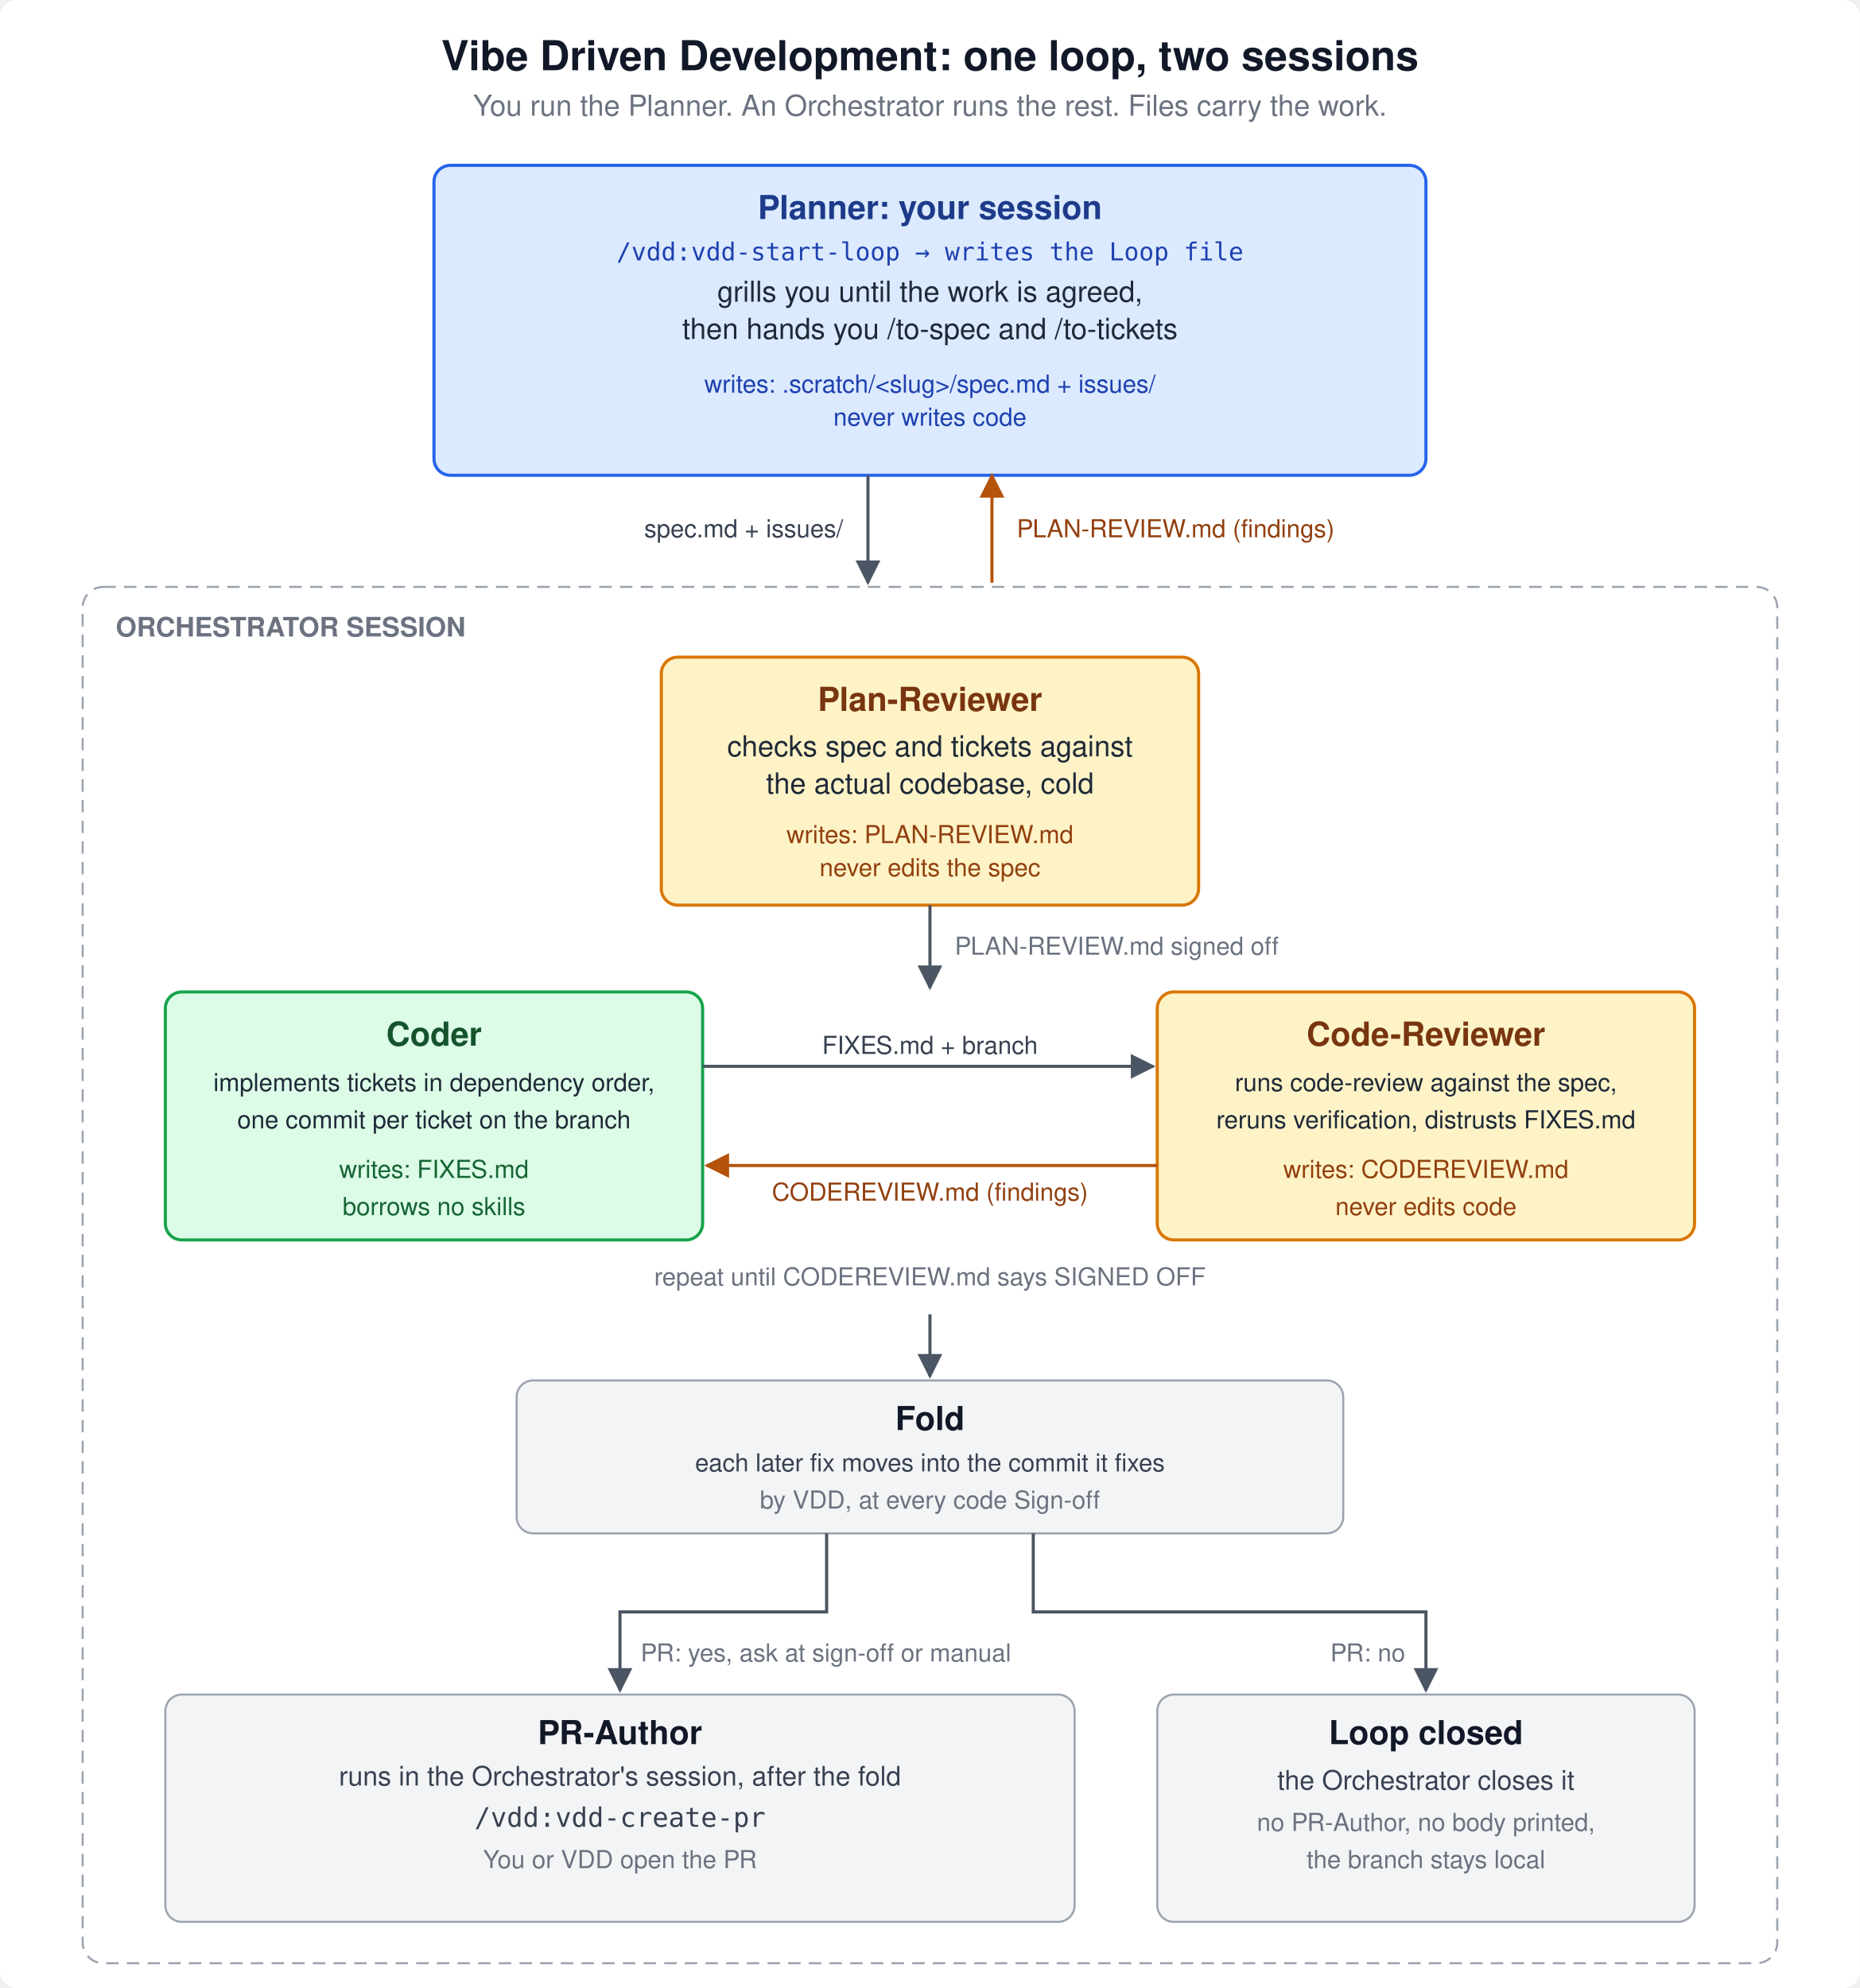
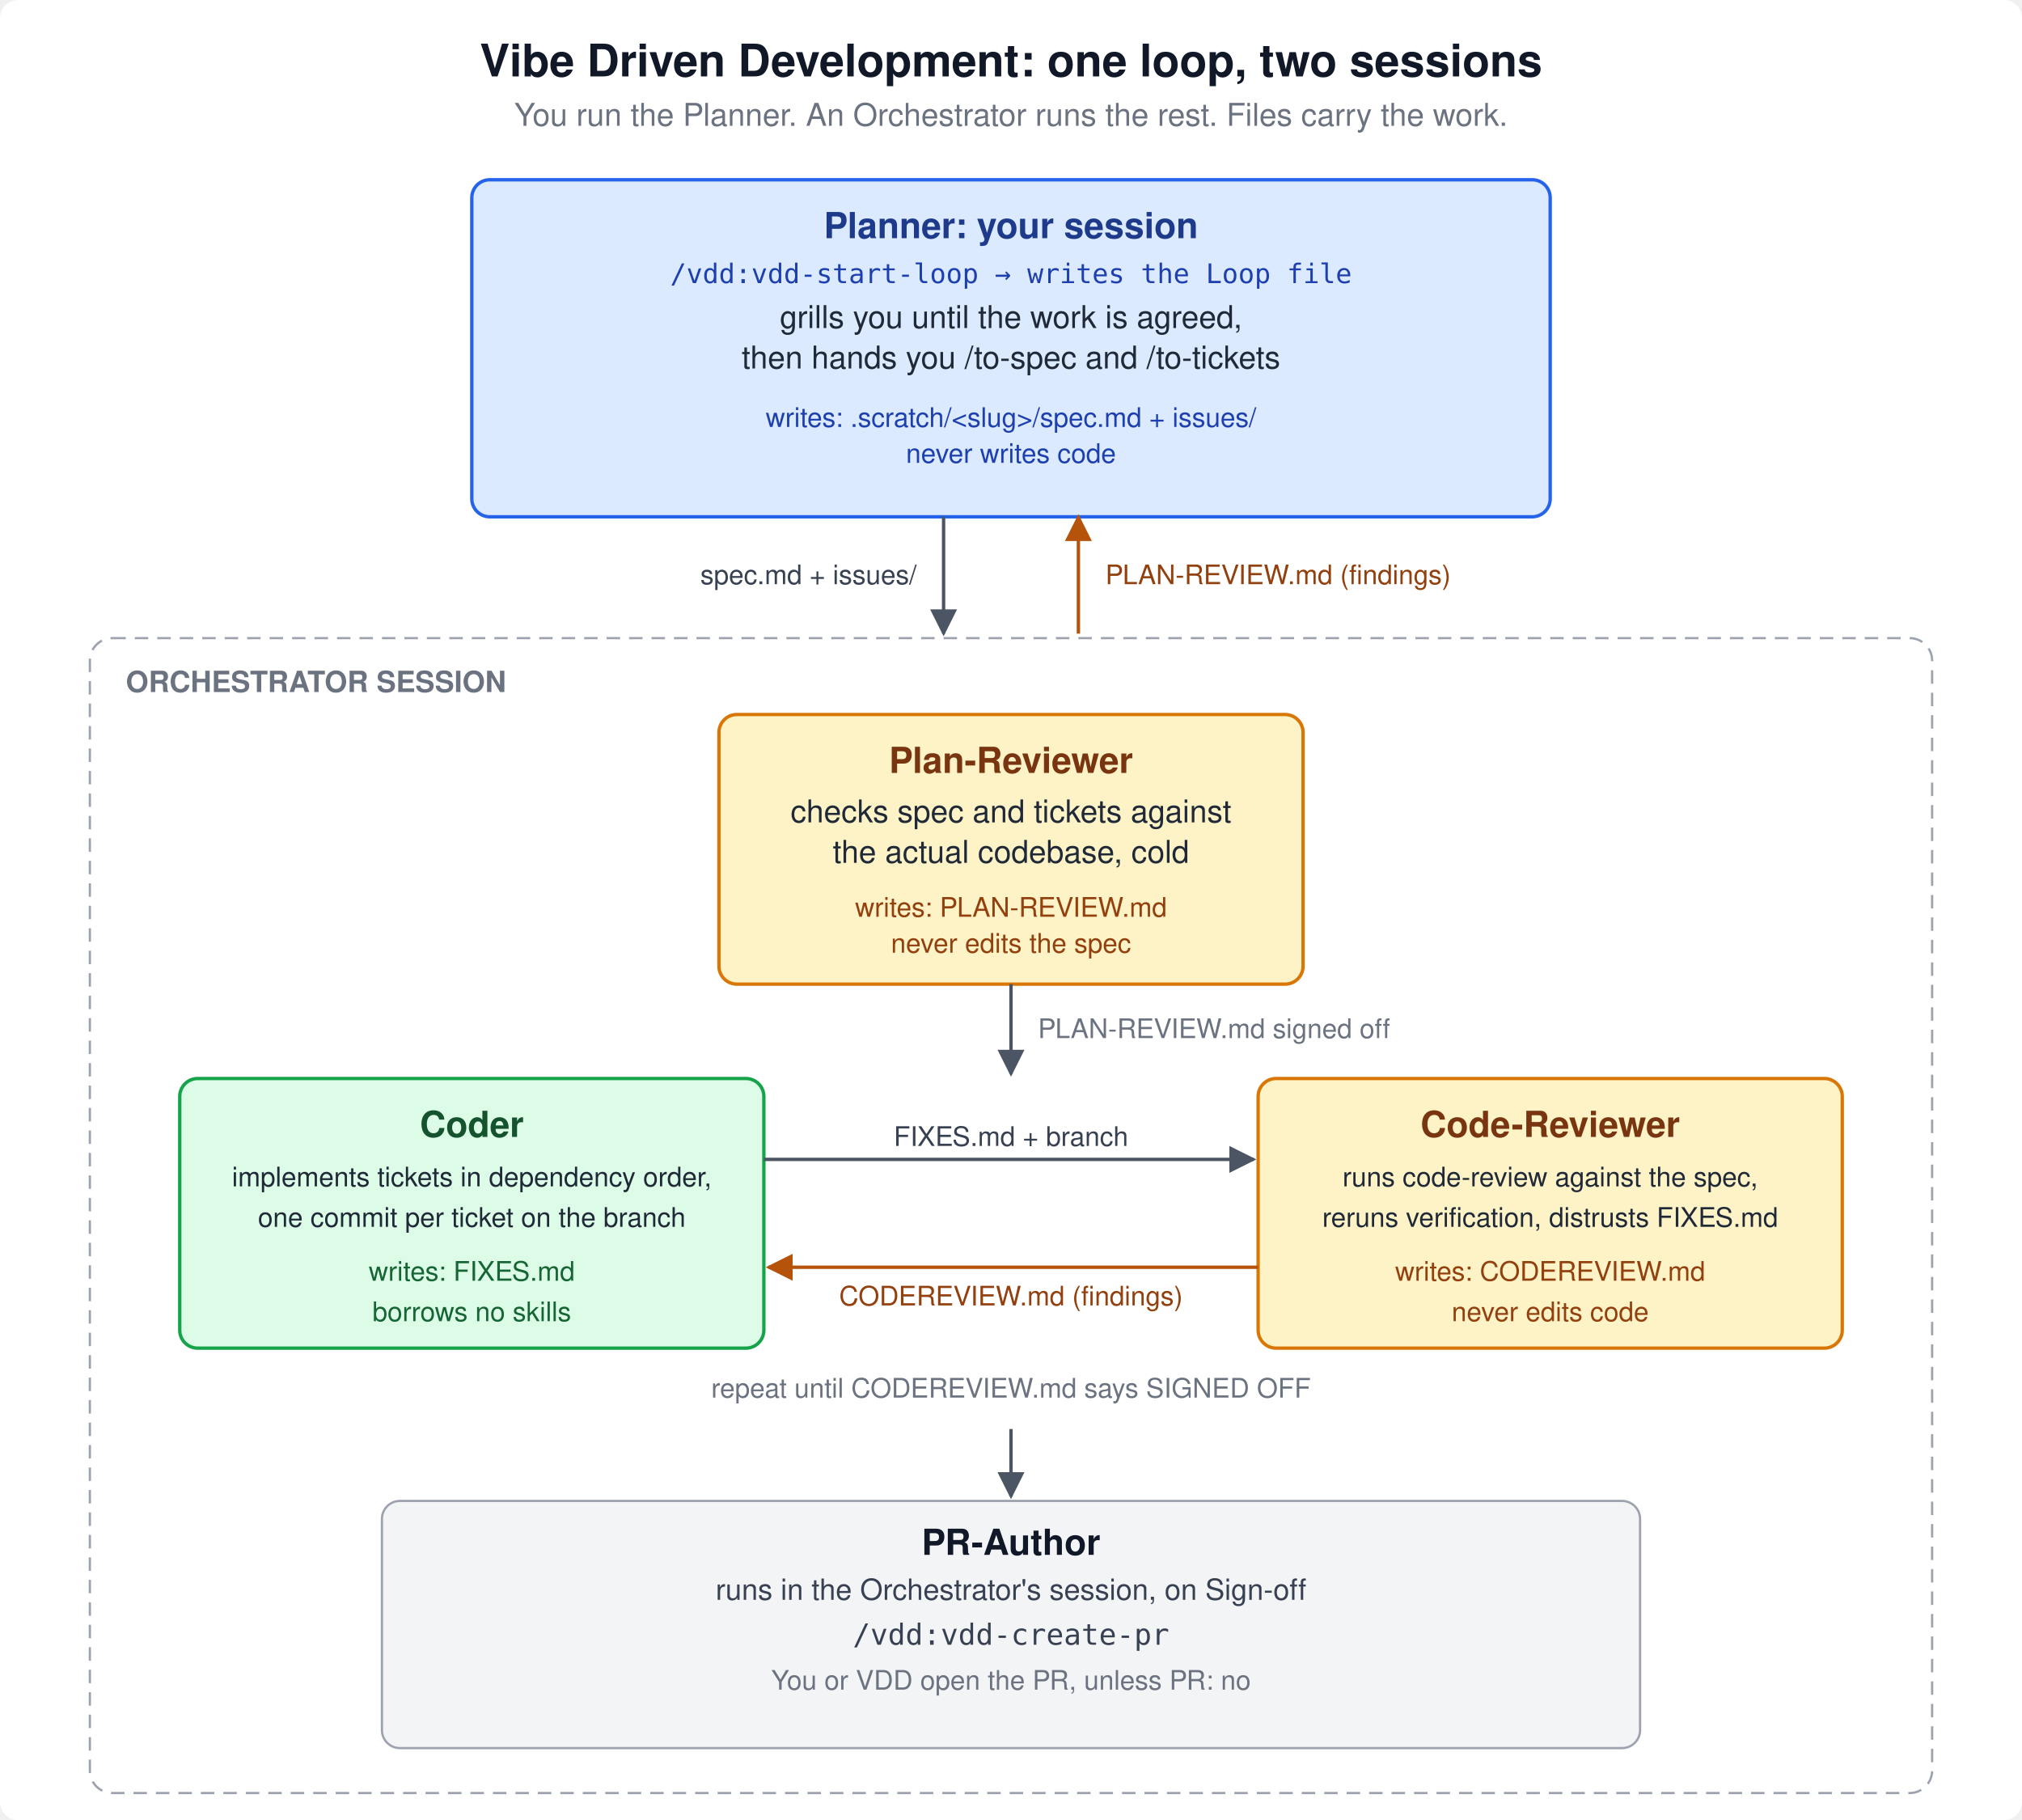
- <svg xmlns="http://www.w3.org/2000/svg" width="900" height="962" viewBox="0 0 900 962" font-family="-apple-system, BlinkMacSystemFont, 'Segoe UI', Helvetica, Arial, sans-serif" font-size="14">
+ <svg xmlns="http://www.w3.org/2000/svg" width="900" height="810" viewBox="0 0 900 810" font-family="-apple-system, BlinkMacSystemFont, 'Segoe UI', Helvetica, Arial, sans-serif" font-size="14">
  <defs>
    <marker id="arrow" viewBox="0 0 10 10" refX="9" refY="5" markerWidth="8" markerHeight="8" orient="auto-start-reverse">
      <path d="M 0 0 L 10 5 L 0 10 z" fill="#4b5563" />
    </marker>
    <marker id="arrow-accent" viewBox="0 0 10 10" refX="9" refY="5" markerWidth="8" markerHeight="8" orient="auto-start-reverse">
      <path d="M 0 0 L 10 5 L 0 10 z" fill="#b45309" />
    </marker>
  </defs>
-   <rect width="900" height="962" fill="#ffffff" rx="8" />
+   <rect width="900" height="810" fill="#ffffff" rx="8" />
  <text x="450" y="34" text-anchor="middle" font-size="20" font-weight="600" fill="#111827">Vibe Driven Development: one loop, two sessions</text>
  <text x="450" y="56" text-anchor="middle" fill="#6b7280">You run the Planner. An Orchestrator runs the rest. Files carry the work.</text>
  <rect x="210" y="80" width="480" height="150" rx="8" fill="#dbeafe" stroke="#2563eb" stroke-width="1.5" />
  <text x="450" y="106" text-anchor="middle" font-weight="600" font-size="16" fill="#1e3a8a">Planner: your session</text>
  <text x="450" y="126" text-anchor="middle" fill="#1e40af" font-family="ui-monospace, SFMono-Regular, Menlo, monospace" font-size="12">/vdd:vdd-start-loop  →  writes the Loop file</text>
  <text x="450" y="146" text-anchor="middle" fill="#1f2937">grills you until the work is agreed,</text>
  <text x="450" y="164" text-anchor="middle" fill="#1f2937">then hands you /to-spec and /to-tickets</text>
  <text x="450" y="190" text-anchor="middle" fill="#1e40af" font-size="12">writes: .scratch/&lt;slug&gt;/spec.md + issues/</text>
  <text x="450" y="206" text-anchor="middle" fill="#1e40af" font-size="12">never writes code</text>
  <line x1="420" y1="230" x2="420" y2="282" stroke="#4b5563" stroke-width="1.5" marker-end="url(#arrow)" />
  <text x="408" y="260" text-anchor="end" fill="#374151" font-size="12">spec.md + issues/</text>
  <path d="M 480 282 L 480 230" stroke="#b45309" stroke-width="1.5" fill="none" marker-end="url(#arrow-accent)" />
  <text x="492" y="260" text-anchor="start" fill="#92400e" font-size="12">PLAN-REVIEW.md (findings)</text>
-   <rect x="40" y="284" width="820" height="666" rx="10" fill="none" stroke="#9ca3af" stroke-dasharray="6 4" />
+   <rect x="40" y="284" width="820" height="514" rx="10" fill="none" stroke="#9ca3af" stroke-dasharray="6 4" />
  <text x="56" y="308" font-weight="600" fill="#6b7280" font-size="13">ORCHESTRATOR SESSION</text>
  <rect x="320" y="318" width="260" height="120" rx="8" fill="#fef3c7" stroke="#d97706" stroke-width="1.5" />
  <text x="450" y="344" text-anchor="middle" font-weight="600" font-size="16" fill="#78350f">Plan-Reviewer</text>
  <text x="450" y="366" text-anchor="middle" fill="#1f2937">checks spec and tickets against</text>
  <text x="450" y="384" text-anchor="middle" fill="#1f2937">the actual codebase, cold</text>
  <text x="450" y="408" text-anchor="middle" fill="#92400e" font-size="12">writes: PLAN-REVIEW.md</text>
  <text x="450" y="424" text-anchor="middle" fill="#92400e" font-size="12">never edits the spec</text>
  <line x1="450" y1="438" x2="450" y2="478" stroke="#4b5563" stroke-width="1.5" marker-end="url(#arrow)" />
  <text x="462" y="462" fill="#6b7280" font-size="12">PLAN-REVIEW.md signed off</text>
  <rect x="80" y="480" width="260" height="120" rx="8" fill="#dcfce7" stroke="#16a34a" stroke-width="1.5" />
  <text x="210" y="506" text-anchor="middle" font-weight="600" font-size="16" fill="#14532d">Coder</text>
  <text x="210" y="528" text-anchor="middle" fill="#1f2937" font-size="12">implements tickets in dependency order,</text>
  <text x="210" y="546" text-anchor="middle" fill="#1f2937" font-size="12">one commit per ticket on the branch</text>
  <text x="210" y="570" text-anchor="middle" fill="#166534" font-size="12">writes: FIXES.md</text>
  <text x="210" y="588" text-anchor="middle" fill="#166534" font-size="12">borrows no skills</text>
  <rect x="560" y="480" width="260" height="120" rx="8" fill="#fef3c7" stroke="#d97706" stroke-width="1.5" />
  <text x="690" y="506" text-anchor="middle" font-weight="600" font-size="16" fill="#78350f">Code-Reviewer</text>
  <text x="690" y="528" text-anchor="middle" fill="#1f2937" font-size="12">runs code-review against the spec,</text>
  <text x="690" y="546" text-anchor="middle" fill="#1f2937" font-size="12">reruns verification, distrusts FIXES.md</text>
  <text x="690" y="570" text-anchor="middle" fill="#92400e" font-size="12">writes: CODEREVIEW.md</text>
  <text x="690" y="588" text-anchor="middle" fill="#92400e" font-size="12">never edits code</text>
  <path d="M 340 516 L 558 516" stroke="#4b5563" stroke-width="1.5" fill="none" marker-end="url(#arrow)" />
  <text x="450" y="510" text-anchor="middle" fill="#374151" font-size="12">FIXES.md + branch</text>
  <path d="M 560 564 L 342 564" stroke="#b45309" stroke-width="1.5" fill="none" marker-end="url(#arrow-accent)" />
  <text x="450" y="581" text-anchor="middle" fill="#92400e" font-size="12">CODEREVIEW.md (findings)</text>
  <text x="450" y="622" text-anchor="middle" fill="#6b7280" font-size="12">repeat until CODEREVIEW.md says SIGNED OFF</text>
  <line x1="450" y1="636" x2="450" y2="666" stroke="#4b5563" stroke-width="1.5" marker-end="url(#arrow)" />
-   <rect x="250" y="668" width="400" height="74" rx="8" fill="#f3f4f6" stroke="#9ca3af" />
-   <text x="450" y="692" text-anchor="middle" font-weight="600" font-size="16" fill="#111827">Fold</text>
-   <text x="450" y="712" text-anchor="middle" fill="#374151" font-size="12">each later fix moves into the commit it fixes</text>
-   <text x="450" y="730" text-anchor="middle" fill="#6b7280" font-size="12">by VDD, at every code Sign-off</text>
-   <path d="M 400 742 L 400 780 L 300 780 L 300 818" stroke="#4b5563" stroke-width="1.5" fill="none" marker-end="url(#arrow)" />
-   <text x="310" y="804" text-anchor="start" fill="#6b7280" font-size="12">PR: yes, ask at sign-off or manual</text>
-   <path d="M 500 742 L 500 780 L 690 780 L 690 818" stroke="#4b5563" stroke-width="1.5" fill="none" marker-end="url(#arrow)" />
-   <text x="680" y="804" text-anchor="end" fill="#6b7280" font-size="12">PR: no</text>
-   <rect x="80" y="820" width="440" height="110" rx="8" fill="#f3f4f6" stroke="#9ca3af" />
-   <text x="300" y="844" text-anchor="middle" font-weight="600" font-size="16" fill="#111827">PR-Author</text>
-   <text x="300" y="864" text-anchor="middle" fill="#374151" font-size="13">runs in the Orchestrator's session, after the fold</text>
-   <text x="300" y="884" text-anchor="middle" fill="#374151" font-family="ui-monospace, SFMono-Regular, Menlo, monospace" font-size="13">/vdd:vdd-create-pr</text>
-   <text x="300" y="904" text-anchor="middle" fill="#6b7280" font-size="12">You or VDD open the PR</text>
-   <rect x="560" y="820" width="260" height="110" rx="8" fill="#f3f4f6" stroke="#9ca3af" />
-   <text x="690" y="844" text-anchor="middle" font-weight="600" font-size="16" fill="#111827">Loop closed</text>
-   <text x="690" y="866" text-anchor="middle" fill="#374151" font-size="13">the Orchestrator closes it</text>
-   <text x="690" y="886" text-anchor="middle" fill="#6b7280" font-size="12">no PR-Author, no body printed,</text>
-   <text x="690" y="904" text-anchor="middle" fill="#6b7280" font-size="12">the branch stays local</text>
+   <rect x="170" y="668" width="560" height="110" rx="8" fill="#f3f4f6" stroke="#9ca3af" />
+   <text x="450" y="692" text-anchor="middle" font-weight="600" font-size="16" fill="#111827">PR-Author</text>
+   <text x="450" y="712" text-anchor="middle" fill="#374151" font-size="13">runs in the Orchestrator's session, on Sign-off</text>
+   <text x="450" y="732" text-anchor="middle" fill="#374151" font-family="ui-monospace, SFMono-Regular, Menlo, monospace" font-size="13">/vdd:vdd-create-pr</text>
+   <text x="450" y="752" text-anchor="middle" fill="#6b7280" font-size="12">You or VDD open the PR, unless PR: no</text>
</svg>
